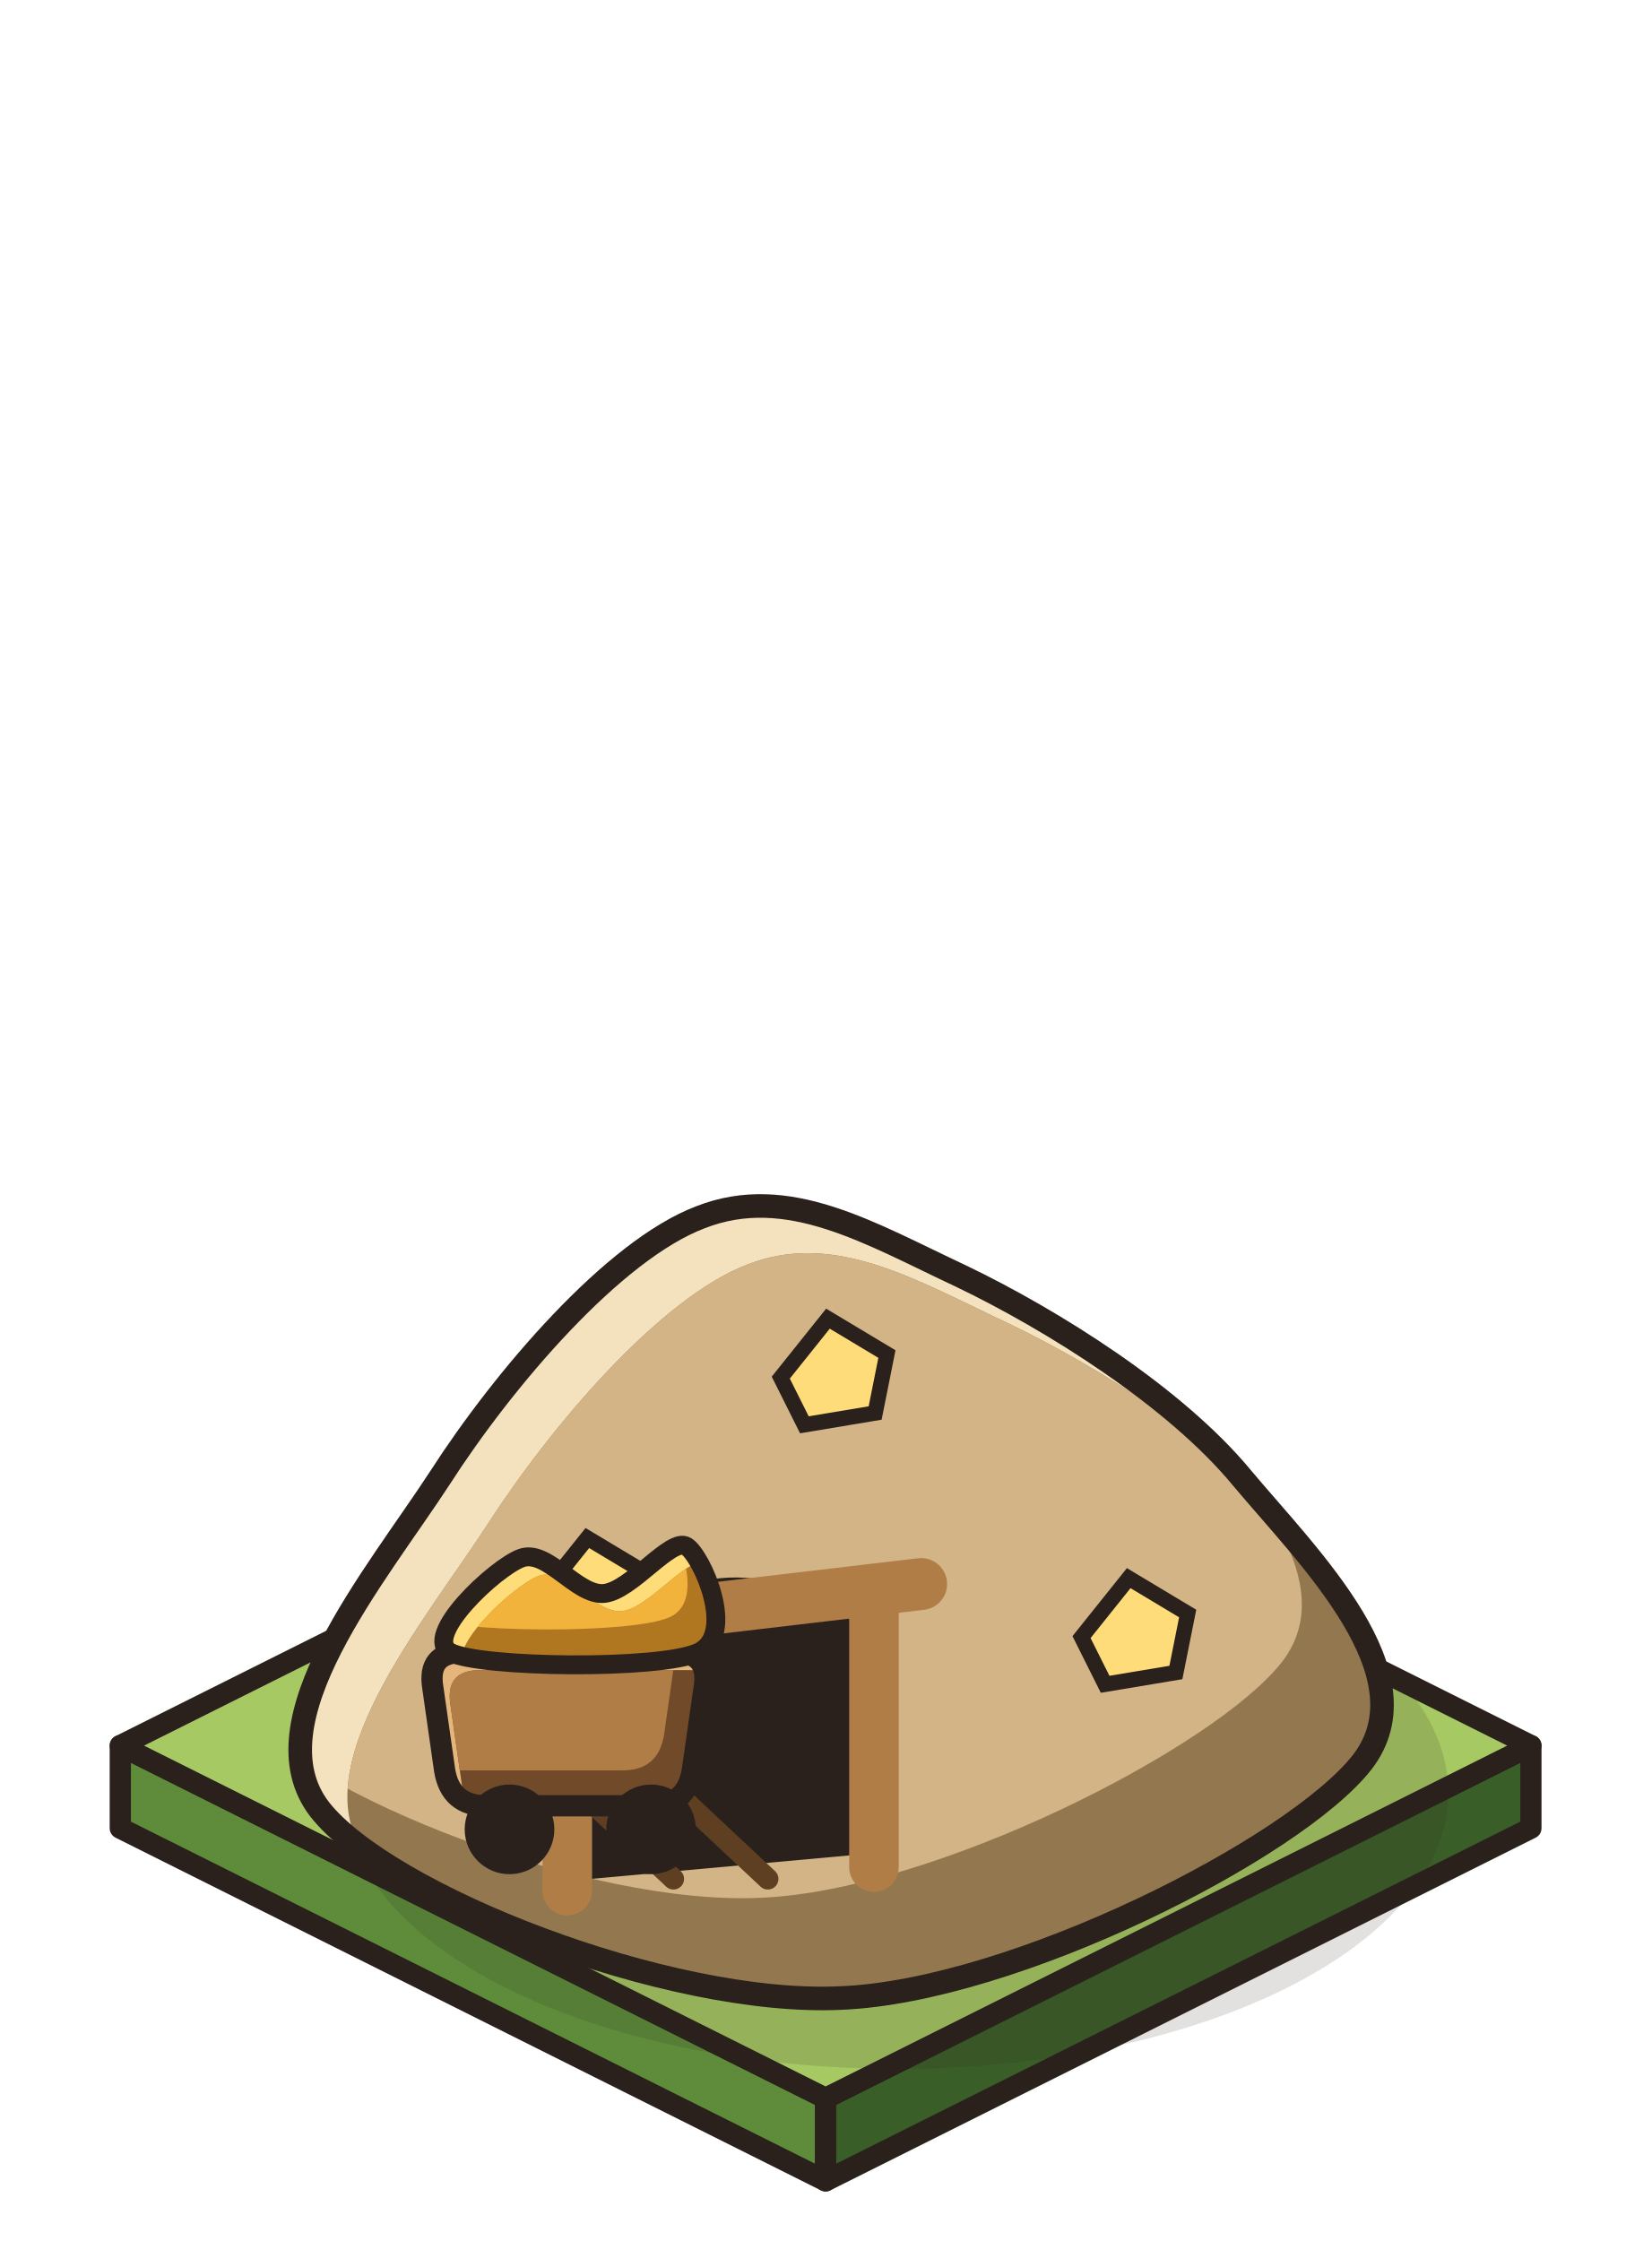
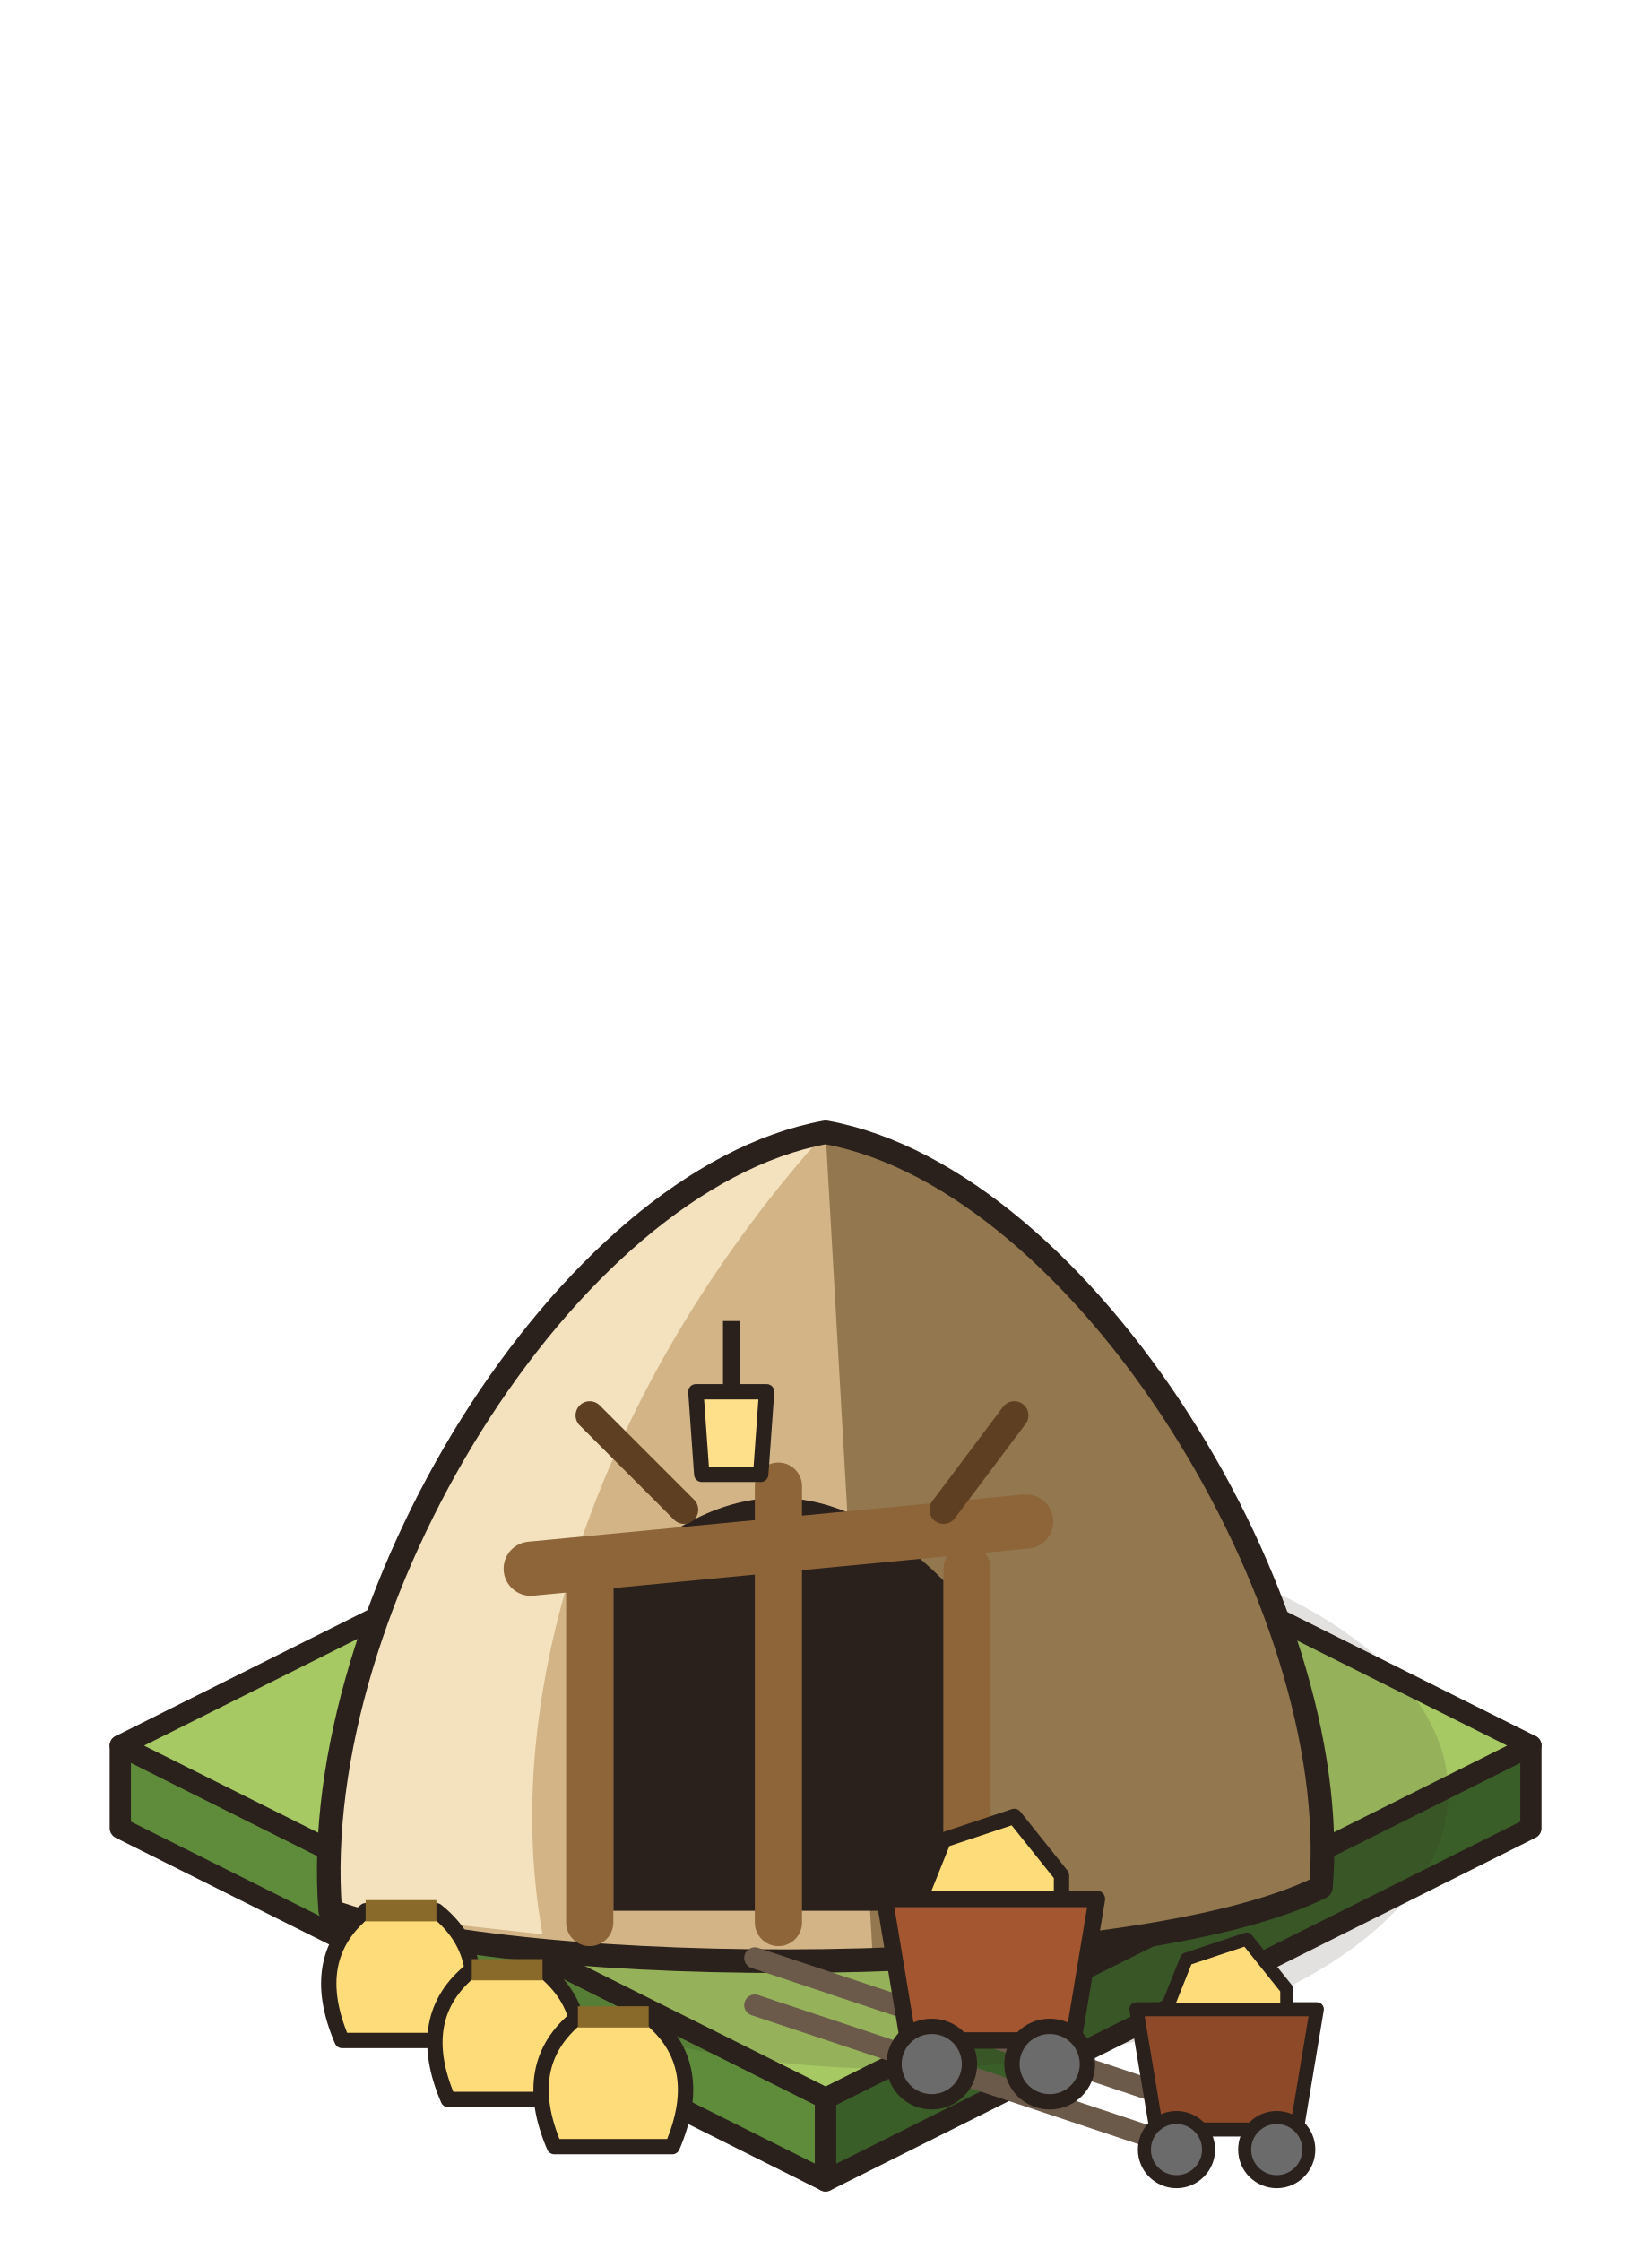
<svg xmlns="http://www.w3.org/2000/svg" viewBox="-70 -122 140 190" width="280" height="380">
  <path d="M-59.8 26L0 55.9L0 62.9L-59.8 33Z" fill="#5E8C3A" stroke="#2B211C" stroke-width="1.8" stroke-linejoin="round" />
  <path d="M59.8 26L0 55.9L0 62.9L59.8 33Z" fill="#3A5E27" stroke="#2B211C" stroke-width="1.8" stroke-linejoin="round" />
  <path d="M0 -3.9L59.8 26L0 55.9L-59.8 26Z" fill="#A6C964" stroke="#2B211C" stroke-width="1.8" stroke-linejoin="round" />
  <ellipse cx="6" cy="30" rx="46.8" ry="23.4" fill="#2B211C" opacity="0.14" />
-   <defs>
-     <path id="gold-mine-2-0" d="M-42.9 31.4C-48.6 24 -38.1 11.6 -32.7 3.3C-27.3 -5.1 -18 -16 -10.6 -18.8C-3.2 -21.7 3.8 -17.4 11.5 -13.8C19.2 -10.1 29.6 -3.6 35.3 3.3C41 10.1 51.2 20 45.5 27.4C39.8 34.7 16 46.8 1.3 47.4C-13.4 48.1 -37.2 38.7 -42.9 31.4Z" />
-     <clipPath id="gold-mine-2-1">
-       <use href="#gold-mine-2-0" />
-     </clipPath>
-     <clipPath id="gold-mine-2-2">
-       <use href="#gold-mine-2-0" transform="translate(4 4)" />
-     </clipPath>
-   </defs>
-   <g clip-path="url(#gold-mine-2-1)">
-     <use href="#gold-mine-2-0" fill="#F4E2BE" />
-     <use href="#gold-mine-2-0" fill="#93774F" transform="translate(4 4)" />
-     <g clip-path="url(#gold-mine-2-2)">
-       <use href="#gold-mine-2-0" fill="#D2B486" transform="translate(-6.8 -8.5)" />
+   <path d="M-42 40C-44 14 -22 -22 0 -26C22 -22 44 14 42 38C26 46 -26 46 -42 40Z" fill="#D2B486" />
+   <path d="M0 -26C22 -22 44 14 42 38C30 43 12 44 4 44Z" fill="#93774F" />
+   <path d="M-42 40C-44 14 -22 -22 0 -26C-18 -6 -28 20 -24 42Z" fill="#F4E2BE" />
+   <path d="M-42 40C-44 14 -22 -22 0 -26C22 -22 44 14 42 38C26 46 -26 46 -42 40Z" fill="none" stroke="#2B211C" stroke-width="2" stroke-linejoin="round" />
+   <path d="M-18 40L-18 12Q-4 -2 10 12L10 40Z" fill="#2B211C" />
+   <path d="M-20 41L-20 11M-4 41L-4 4M12 41L12 11" fill="none" stroke="#8E6539" stroke-width="4" stroke-linecap="round" />
+   <path d="M-25 11L17 7" fill="none" stroke="#8E6539" stroke-width="4.6" stroke-linecap="round" />
+   <path d="M-20 -2L-12 6M16 -2L10 6" fill="none" stroke="#5E3F22" stroke-width="2.4" stroke-linecap="round" />
+   <path d="M-8 -10L-8 -4" fill="none" stroke="#2B211C" stroke-width="1.4" />
+   <path d="M-11 -4L-5 -4L-5.5 3L-10.5 3Z" fill="#FFE08A" stroke="#2B211C" stroke-width="1.3" stroke-linejoin="round" />
+   <path d="M-6 44L30 56M-6 48L30 60" fill="none" stroke="#6B5A4A" stroke-width="1.8" stroke-linecap="round" />
+   <g class="anim-cart">
+     <g transform="translate(14 48)">
+       <path d="M-9 -9L9 -9L7 3L-7 3Z" fill="#A3562F" stroke="#2B211C" stroke-width="1.4" stroke-linejoin="round" />
+       <path d="M-6 -9L-4 -14L2 -16L6 -11L6 -9Z" fill="#FFDC7A" stroke="#2B211C" stroke-width="1.3" stroke-linejoin="round" />
+       <circle cx="-5" cy="5" r="3.2" fill="#6B6B6B" stroke="#2B211C" stroke-width="1.3" />
+       <circle cx="5" cy="5" r="3.2" fill="#6B6B6B" stroke="#2B211C" stroke-width="1.3" />
+     </g>
+     <g transform="translate(34 56) scale(0.85)">
+       <path d="M-9 -9L9 -9L7 3L-7 3Z" fill="#8E4A28" stroke="#2B211C" stroke-width="1.4" stroke-linejoin="round" />
+       <path d="M-6 -9L-4 -14L2 -16L6 -11L6 -9Z" fill="#FFDC7A" stroke="#2B211C" stroke-width="1.3" stroke-linejoin="round" />
+       <circle cx="-5" cy="5" r="3.2" fill="#6B6B6B" stroke="#2B211C" stroke-width="1.3" />
+       <circle cx="5" cy="5" r="3.2" fill="#6B6B6B" stroke="#2B211C" stroke-width="1.3" />
    </g>
  </g>
-   <use href="#gold-mine-2-0" fill="none" stroke="#2B211C" stroke-width="2" stroke-linejoin="round" />
-   <path d="M-24.2 13.4l4-5l5 3l-1 5l-6 1z" fill="#FFDC7A" stroke="#2B211C" stroke-width="1.3" />
-   <path d="M21.7 16.8l4-5l5 3l-1 5l-6 1z" fill="#FFDC7A" stroke="#2B211C" stroke-width="1.3" />
-   <path d="M-3.8 -5.2l4-5l5 3l-1 5l-6 1z" fill="#FFDC7A" stroke="#2B211C" stroke-width="1.3" />
-   <path d="M-19.9 37.3L-19.9 17.3Q-8.9 7.3 2.1 15.3L2.1 35.3Z" fill="#2B211C" />
-   <path d="M-21.9 38.3L-21.9 16.3M4.1 36.3L4.1 14.3" fill="none" stroke="#B07D46" stroke-width="4.2" stroke-linecap="round" stroke-linejoin="round" />
-   <path d="M-25.9 16.3L8.1 12.3" fill="none" stroke="#B07D46" stroke-width="4.4" stroke-linecap="round" stroke-linejoin="round" />
-   <path d="M-12.9 37.3L-20.8 29.9M-4.9 37.3L-12.8 29.9" fill="none" stroke="#5E3F22" stroke-width="1.8" stroke-linecap="round" stroke-linejoin="round" />
-   <defs>
-     <path id="gold-mine-2-3" d="M-33.3 21.1Q-33.8 18.1 -30.8 18.1L-12.8 18.1Q-9.8 18.1 -10.3 21.1L-11.3 28.1Q-11.8 31.1 -14.8 31.1L-28.8 31.1Q-31.8 31.1 -32.3 28.1Z" />
-     <clipPath id="gold-mine-2-4">
-       <use href="#gold-mine-2-3" />
-     </clipPath>
-     <clipPath id="gold-mine-2-5">
-       <use href="#gold-mine-2-3" transform="translate(1.5 1.5)" />
-     </clipPath>
-   </defs>
-   <g clip-path="url(#gold-mine-2-4)">
-     <use href="#gold-mine-2-3" fill="#E4B67C" />
-     <use href="#gold-mine-2-3" fill="#714B29" transform="translate(1.5 1.5)" />
-     <g clip-path="url(#gold-mine-2-5)">
-       <use href="#gold-mine-2-3" fill="#B07D46" transform="translate(-2.4 -3)" />
-     </g>
+   <g transform="translate(-36 46)">
+     <path d="M-5 5Q-8 -2 -3 -6L3 -6Q8 -2 5 5Z" fill="#FFDC7A" stroke="#2B211C" stroke-width="1.3" stroke-linejoin="round" />
+     <path d="M-3 -6L3 -6" fill="none" stroke="#8A6A2A" stroke-width="1.8" />
  </g>
-   <use href="#gold-mine-2-3" fill="none" stroke="#2B211C" stroke-width="1.8" stroke-linejoin="round" />
-   <defs>
-     <path id="gold-mine-2-6" d="M-31.8 18.1C-34.3 16.8 -28 10.9 -25.8 10.1C-23.6 9.3 -21.1 13.3 -18.8 13.1C-16.5 12.9 -13.1 8.3 -11.8 9.1C-10.5 9.9 -7.5 16.6 -10.8 18.1C-14.1 19.6 -29.3 19.4 -31.8 18.1Z" />
-     <clipPath id="gold-mine-2-7">
-       <use href="#gold-mine-2-6" />
-     </clipPath>
-     <clipPath id="gold-mine-2-8">
-       <use href="#gold-mine-2-6" transform="translate(1.5 1.5)" />
-     </clipPath>
-   </defs>
-   <g clip-path="url(#gold-mine-2-7)">
-     <use href="#gold-mine-2-6" fill="#FFDC7A" />
-     <use href="#gold-mine-2-6" fill="#B07720" transform="translate(1.5 1.5)" />
-     <g clip-path="url(#gold-mine-2-8)">
-       <use href="#gold-mine-2-6" fill="#F2B33D" transform="translate(-2.4 -3)" />
-     </g>
+   <g transform="translate(-27 51)">
+     <path d="M-5 5Q-8 -2 -3 -6L3 -6Q8 -2 5 5Z" fill="#FFDC7A" stroke="#2B211C" stroke-width="1.3" stroke-linejoin="round" />
+     <path d="M-3 -6L3 -6" fill="none" stroke="#8A6A2A" stroke-width="1.8" />
  </g>
-   <use href="#gold-mine-2-6" fill="none" stroke="#2B211C" stroke-width="1.6" stroke-linejoin="round" />
-   <circle cx="-26.8" cy="33.1" r="3.8" fill="#2B211C" />
-   <circle cx="-14.8" cy="33.1" r="3.8" fill="#2B211C" />
+   <g transform="translate(-18 55)">
+     <path d="M-5 5Q-8 -2 -3 -6L3 -6Q8 -2 5 5Z" fill="#FFDC7A" stroke="#2B211C" stroke-width="1.3" stroke-linejoin="round" />
+     <path d="M-3 -6L3 -6" fill="none" stroke="#8A6A2A" stroke-width="1.8" />
+   </g>
</svg>
